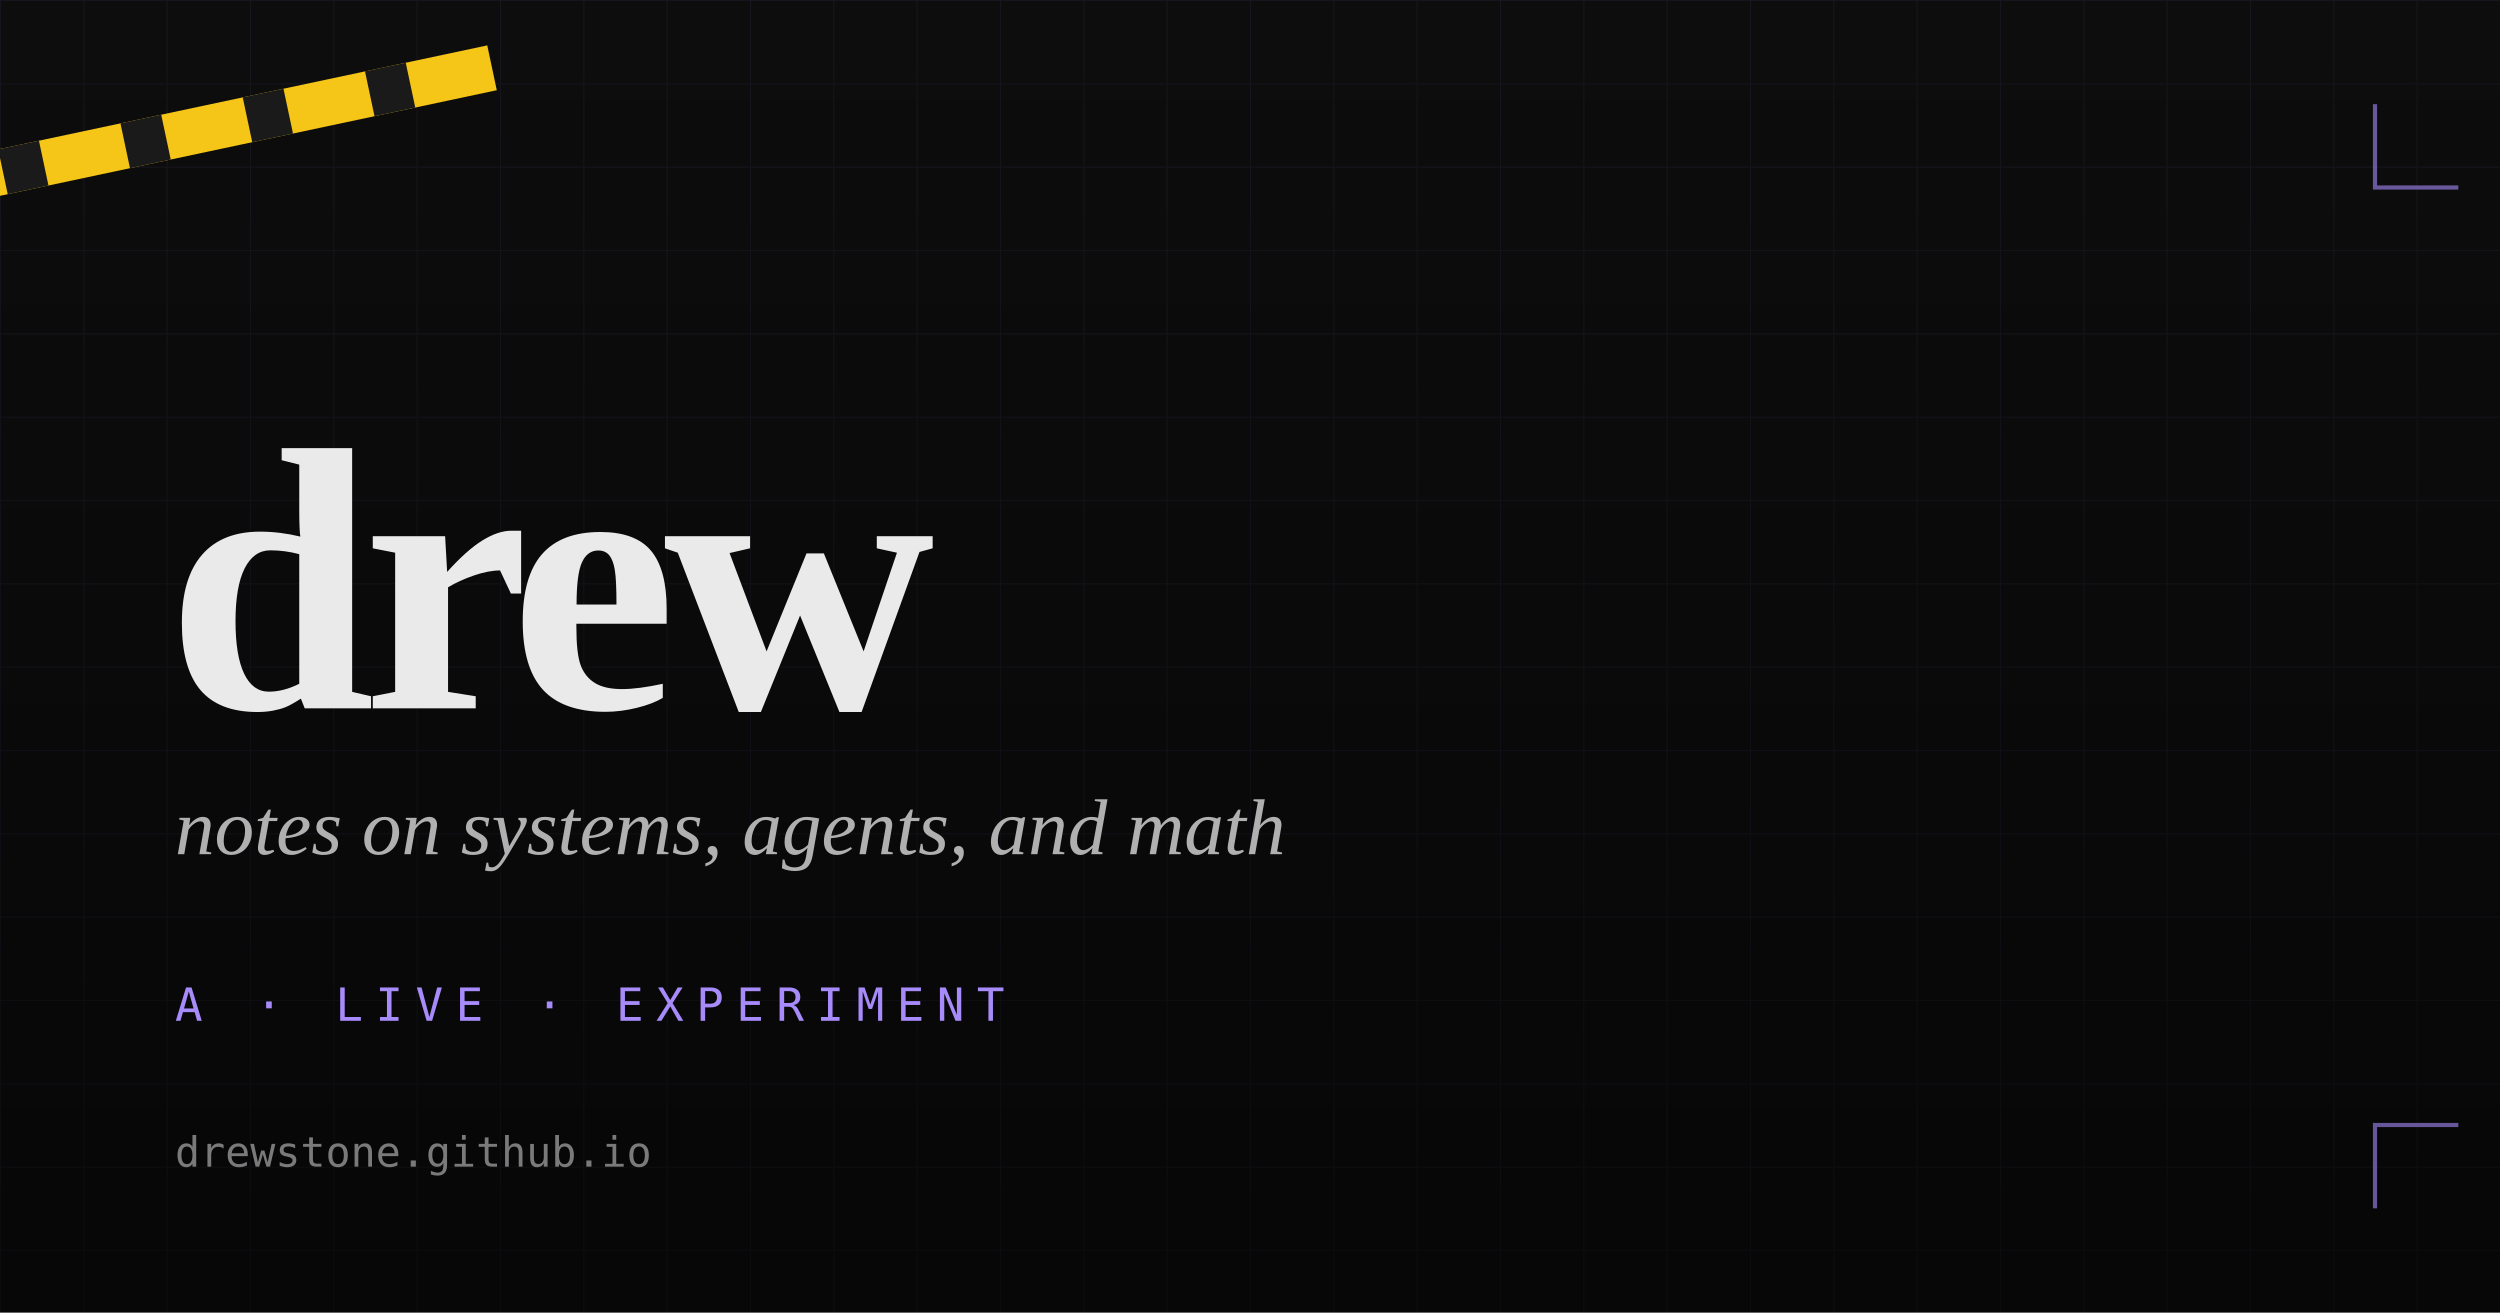
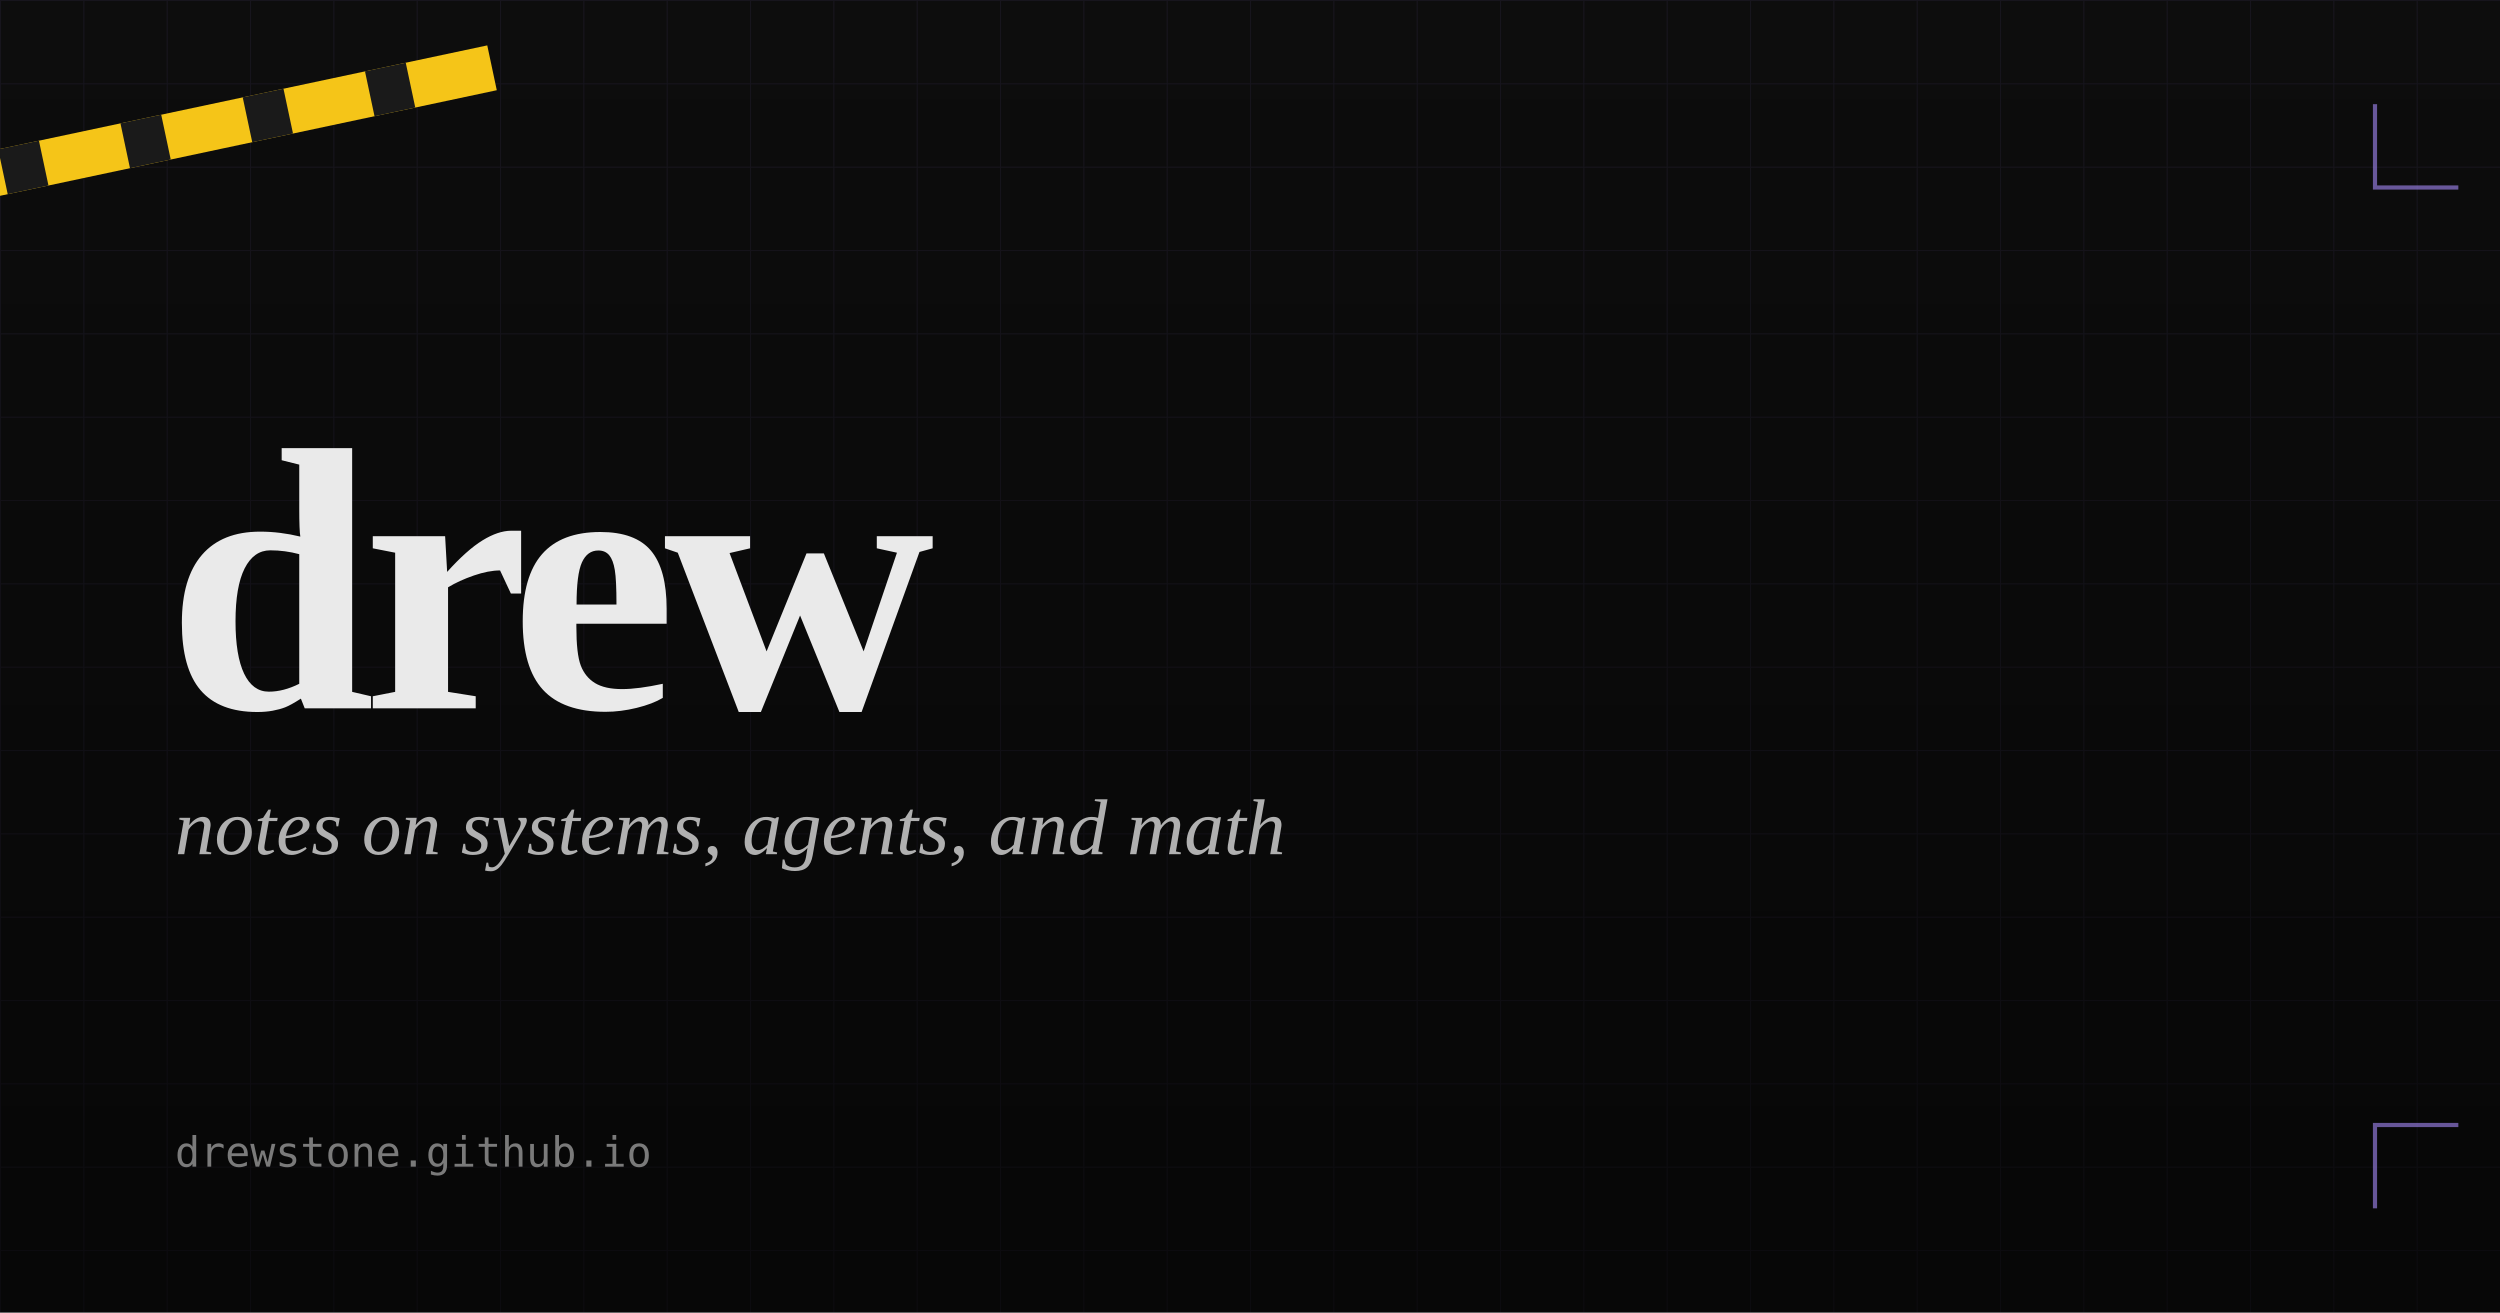
<svg xmlns="http://www.w3.org/2000/svg" viewBox="0 0 1200 630" width="1200" height="630">
  <defs>
    <pattern id="grid" width="40" height="40" patternUnits="userSpaceOnUse">
      <path d="M 40 0 L 0 0 0 40" fill="none" stroke="rgba(167,139,250,0.07)" stroke-width="1" />
    </pattern>
    <linearGradient id="vignette" x1="0" y1="0" x2="0" y2="1">
      <stop offset="0%" stop-color="rgba(0,0,0,0)" />
      <stop offset="100%" stop-color="rgba(0,0,0,0.5)" />
    </linearGradient>
  </defs>
  <rect width="1200" height="630" fill="#0d0d0d" />
  <rect width="1200" height="630" fill="url(#grid)" />
  <rect width="1200" height="630" fill="url(#vignette)" />
  <g transform="translate(-40, 80) rotate(-12)">
    <rect x="0" y="0" width="280" height="22" fill="#f5c518" />
    <g fill="#1a1a1a">
      <rect x="40" y="0" width="20" height="22" />
      <rect x="100" y="0" width="20" height="22" />
      <rect x="160" y="0" width="20" height="22" />
      <rect x="220" y="0" width="20" height="22" />
    </g>
  </g>
  <text x="80" y="340" font-family="Georgia, 'Times New Roman', serif" font-weight="700" font-size="180" fill="#eaeaea" letter-spacing="-6">drew</text>
  <text x="84" y="410" font-family="Georgia, 'Times New Roman', serif" font-size="38" fill="#b0b0b0" font-style="italic">notes on systems, agents, and math</text>
-   <text x="84" y="490" font-family="ui-monospace, 'JetBrains Mono', SFMono-Regular, monospace" font-size="22" fill="#a78bfa" letter-spacing="6">A · LIVE · EXPERIMENT</text>
  <text x="84" y="560" font-family="ui-monospace, 'JetBrains Mono', SFMono-Regular, monospace" font-size="20" fill="#7a7a7a">drewstone.github.io</text>
  <g stroke="#a78bfa" stroke-width="2" fill="none" opacity="0.6">
    <path d="M 1140 50 L 1140 90 L 1180 90" />
    <path d="M 1140 580 L 1140 540 L 1180 540" />
  </g>
</svg>
